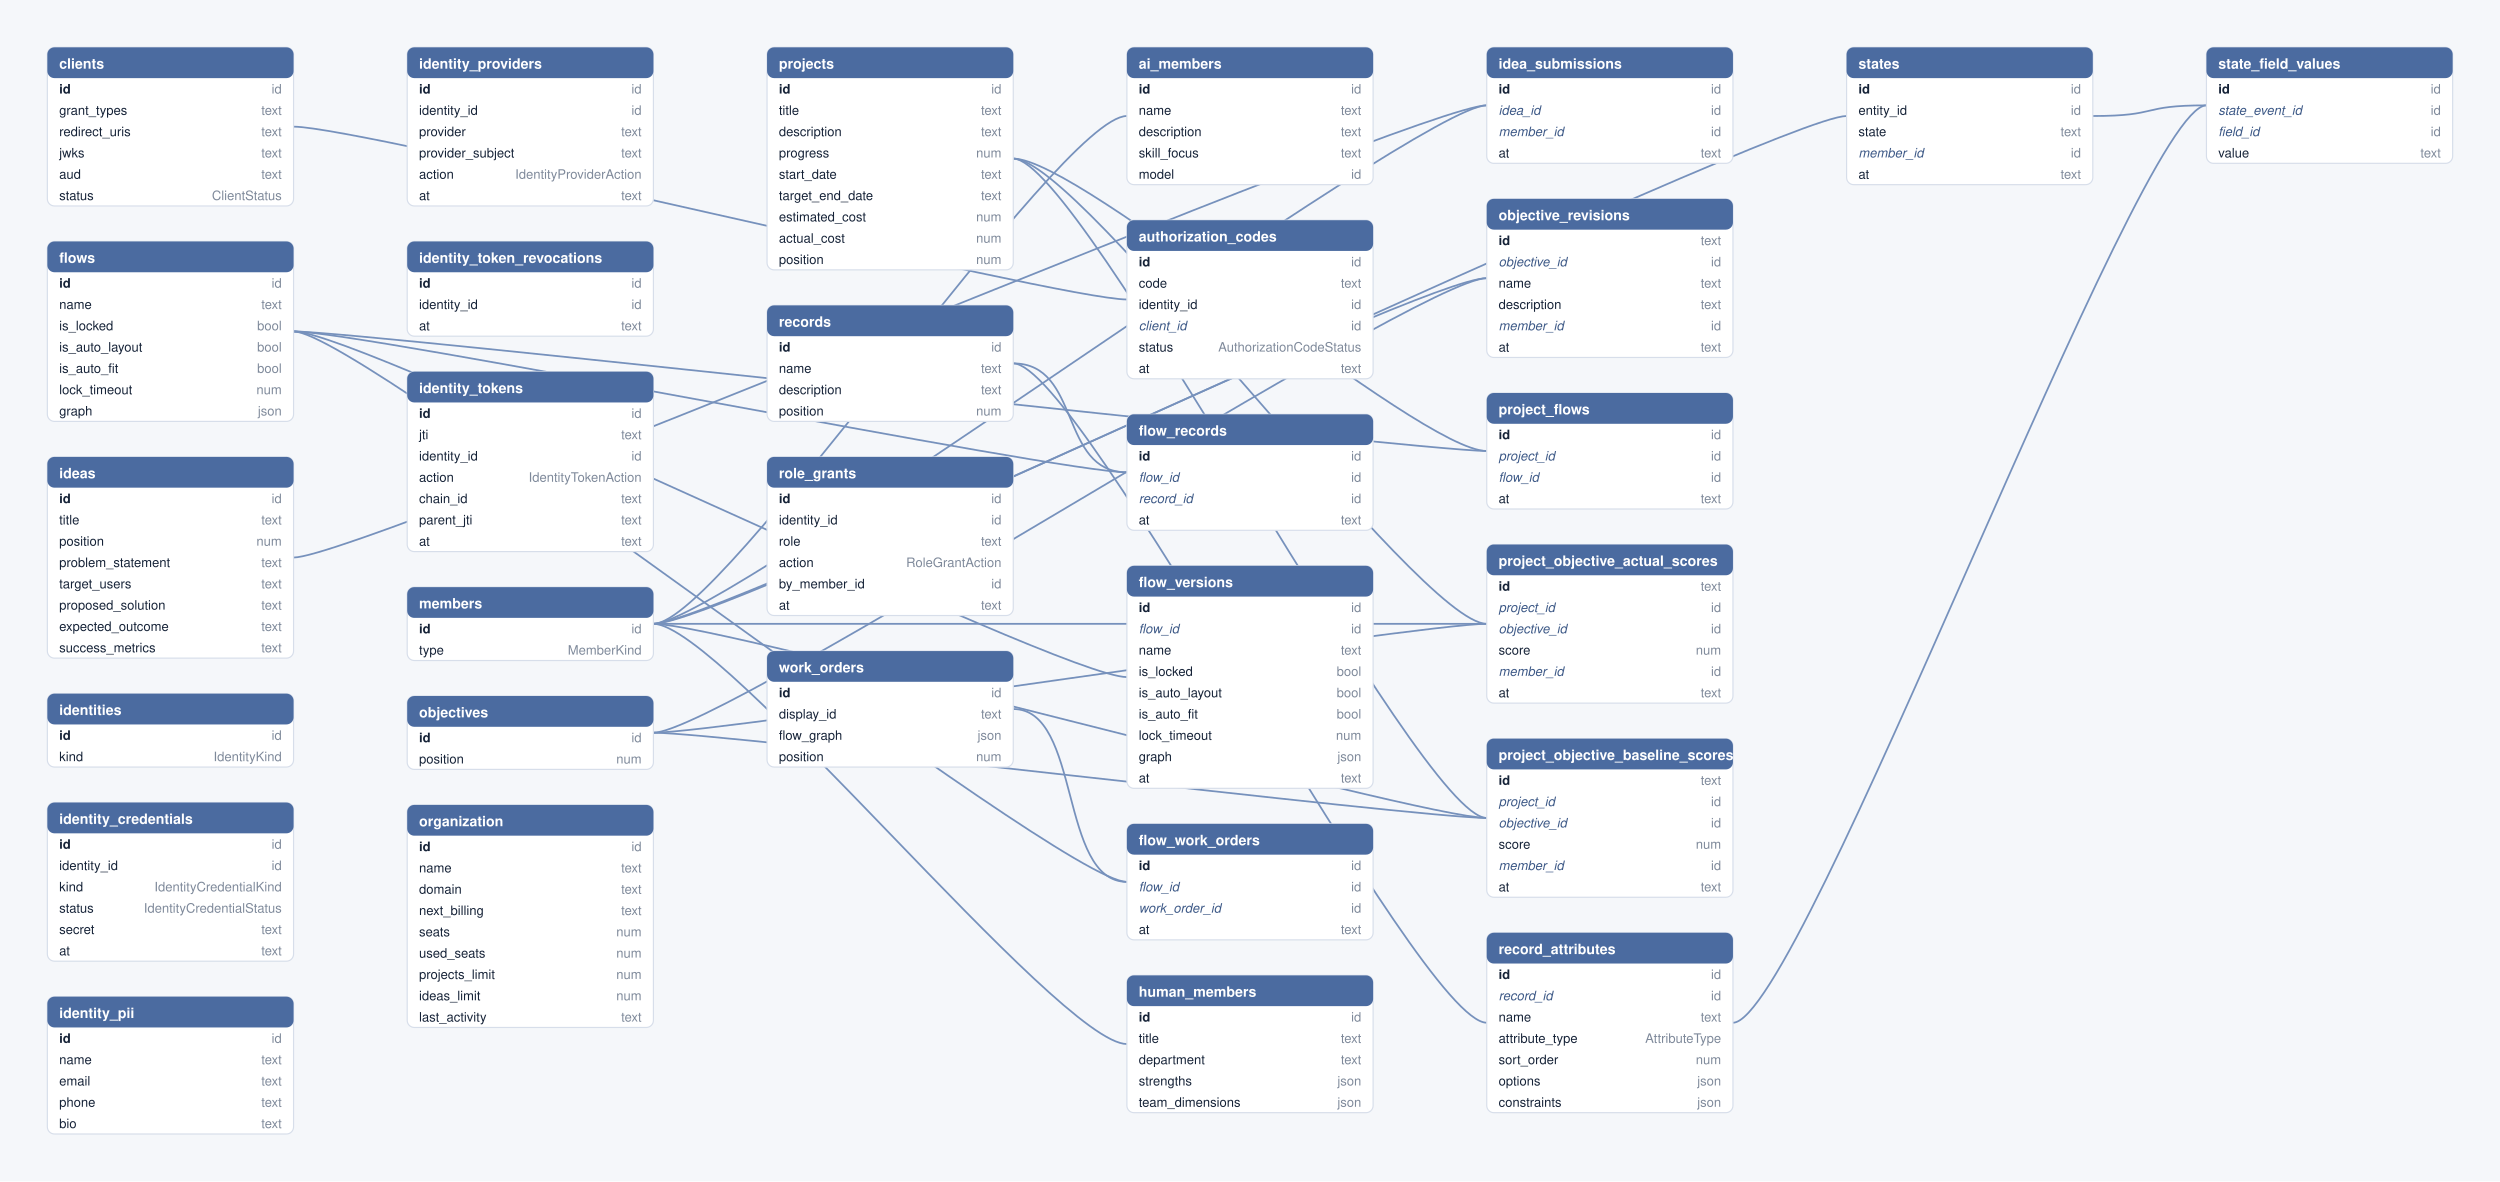
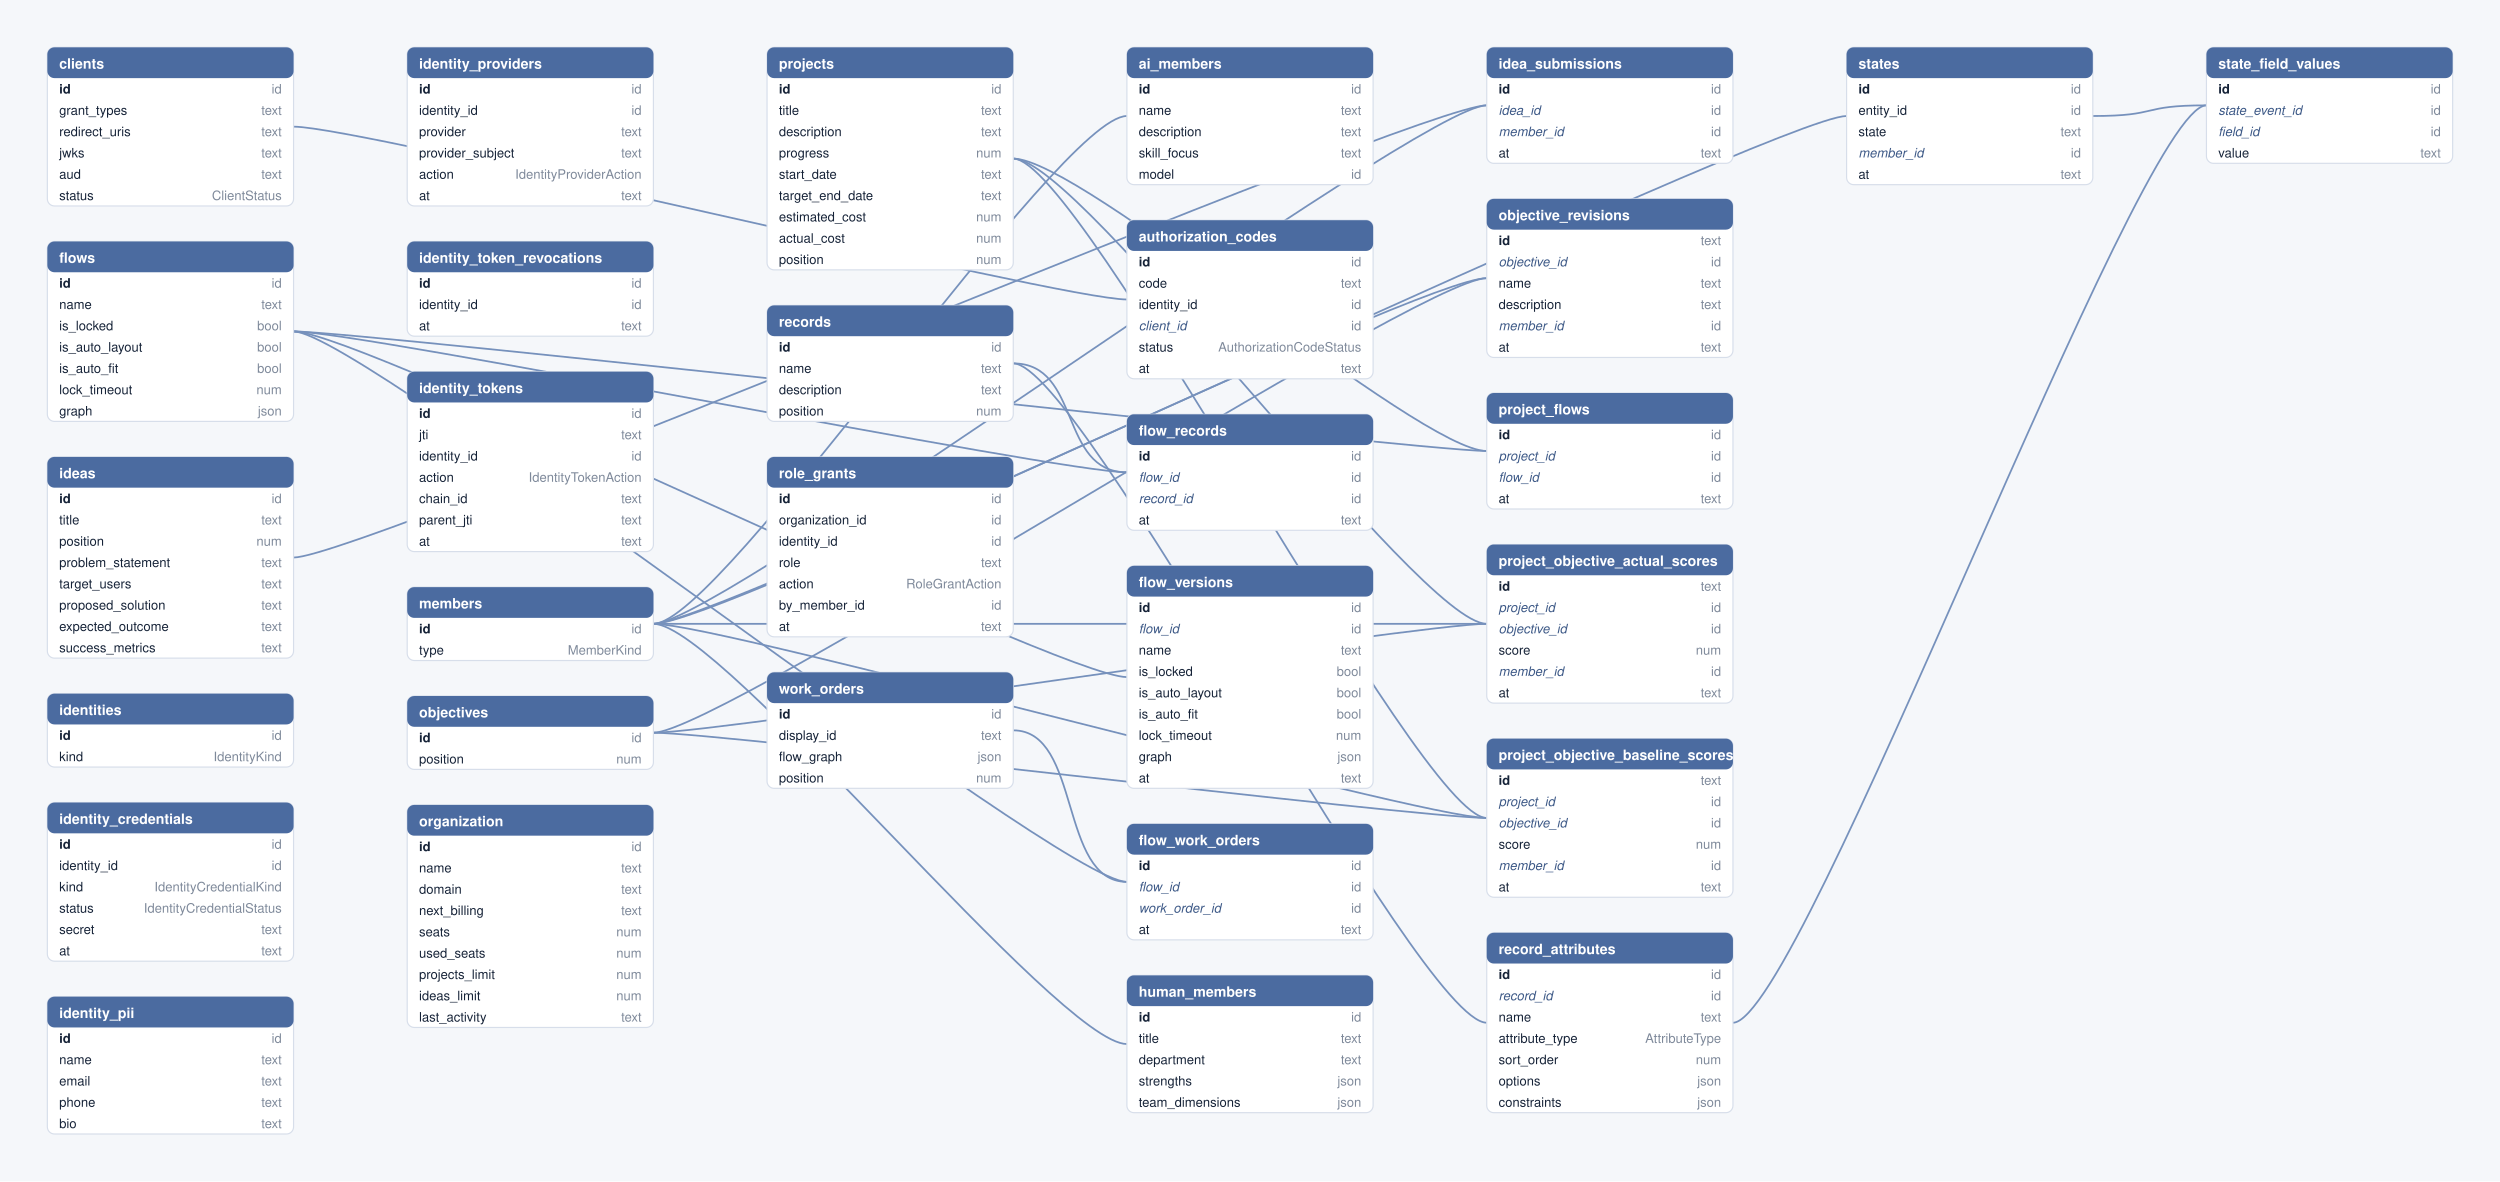
<svg xmlns="http://www.w3.org/2000/svg" viewBox="0 0 2112 998" width="2112" height="998">
  <defs>
    <style>
      text { font-family: ui-sans-serif, system-ui,
        'Segoe UI', Helvetica, Arial, sans-serif; }
      .box { fill: hsl(0 0% 100%);
        stroke: hsl(217 30% 88%); stroke-width: 1; }
      .head { fill: hsl(217 36% 46%); }
      .thead { fill: hsl(0 0% 100%); font-size: 12px;
        font-weight: 700; }
      .col, .pk, .fk, .type { font-size: 11px; }
      .col { fill: hsl(217 45% 15%); }
      .pk { fill: hsl(217 45% 15%); font-weight: 700; }
      .fk { fill: hsl(217 38% 38%);
        font-style: italic; }
      .type { fill: hsl(217 12% 55%);
        text-anchor: end; }
      .edge { fill: none; stroke: hsl(217 34% 60%);
        stroke-width: 1.5; }
    </style>
  </defs>
  <rect x="0" y="0" width="2112" height="998" fill="hsl(217 30% 97%)" />
  <path class="edge" d="M 952 882 C 894.4 882, 609.6 527, 552 527" />
  <path class="edge" d="M 952 98 C 894.4 98, 609.6 527, 552 527" />
  <path class="edge" d="M 952 253 C 894.4 253, 305.6 107, 248 107" />
  <path class="edge" d="M 952 572 C 894.4 572, 305.6 280, 248 280" />
  <path class="edge" d="M 1256 381 C 1198.4 381, 913.6 134, 856 134" />
  <path class="edge" d="M 1256 381 C 1198.4 381, 305.6 280, 248 280" />
  <path class="edge" d="M 952 745 C 894.4 745, 305.6 280, 248 280" />
-   <path class="edge" d="M 952 745 C 894.4 745, 913.6 599, 856 599" />
+   <path class="edge" d="M 952 745 C 894.4 745, 913.6 617, 856 617" />
  <path class="edge" d="M 1864 89 C 1806.4 89, 1825.6 98, 1768 98" />
  <path class="edge" d="M 1864 89 C 1806.4 89, 1521.6 864, 1464 864" />
  <path class="edge" d="M 1256 864 C 1198.4 864, 913.6 307, 856 307" />
  <path class="edge" d="M 952 399 C 894.4 399, 305.6 280, 248 280" />
  <path class="edge" d="M 952 399 C 894.4 399, 913.6 307, 856 307" />
  <path class="edge" d="M 1256 89 C 1198.4 89, 305.6 471, 248 471" />
  <path class="edge" d="M 1256 89 C 1198.4 89, 609.6 527, 552 527" />
  <path class="edge" d="M 1256 235 C 1198.4 235, 609.6 619, 552 619" />
  <path class="edge" d="M 1256 235 C 1198.4 235, 609.6 527, 552 527" />
  <path class="edge" d="M 1256 691 C 1198.4 691, 913.6 134, 856 134" />
  <path class="edge" d="M 1256 691 C 1198.4 691, 609.6 619, 552 619" />
  <path class="edge" d="M 1256 691 C 1198.4 691, 609.6 527, 552 527" />
  <path class="edge" d="M 1256 527 C 1198.4 527, 913.6 134, 856 134" />
  <path class="edge" d="M 1256 527 C 1198.4 527, 609.6 619, 552 619" />
  <path class="edge" d="M 1256 527 C 1198.4 527, 609.6 527, 552 527" />
  <path class="edge" d="M 1560 98 C 1502.4 98, 609.6 527, 552 527" />
  <g class="table">
    <rect class="box" x="344" y="496" width="208" height="62" rx="6" />
    <rect class="head" x="344" y="496" width="208" height="26" rx="6" />
    <text class="thead" x="354" y="514">members</text>
    <text class="pk" x="354" y="535">id</text>
    <text class="type" x="542" y="535">id</text>
    <text class="col" x="354" y="553">type</text>
    <text class="type" x="542" y="553">MemberKind</text>
  </g>
  <g class="table">
    <rect class="box" x="952" y="824" width="208" height="116" rx="6" />
    <rect class="head" x="952" y="824" width="208" height="26" rx="6" />
    <text class="thead" x="962" y="842">human_members</text>
    <text class="pk" x="962" y="863">id</text>
    <text class="type" x="1150" y="863">id</text>
    <text class="col" x="962" y="881">title</text>
    <text class="type" x="1150" y="881">text</text>
    <text class="col" x="962" y="899">department</text>
    <text class="type" x="1150" y="899">text</text>
    <text class="col" x="962" y="917">strengths</text>
    <text class="type" x="1150" y="917">json</text>
    <text class="col" x="962" y="935">team_dimensions</text>
    <text class="type" x="1150" y="935">json</text>
  </g>
  <g class="table">
    <rect class="box" x="952" y="40" width="208" height="116" rx="6" />
    <rect class="head" x="952" y="40" width="208" height="26" rx="6" />
    <text class="thead" x="962" y="58">ai_members</text>
    <text class="pk" x="962" y="79">id</text>
    <text class="type" x="1150" y="79">id</text>
    <text class="col" x="962" y="97">name</text>
    <text class="type" x="1150" y="97">text</text>
    <text class="col" x="962" y="115">description</text>
    <text class="type" x="1150" y="115">text</text>
    <text class="col" x="962" y="133">skill_focus</text>
    <text class="type" x="1150" y="133">text</text>
    <text class="col" x="962" y="151">model</text>
    <text class="type" x="1150" y="151">id</text>
  </g>
  <g class="table">
    <rect class="box" x="40" y="586" width="208" height="62" rx="6" />
    <rect class="head" x="40" y="586" width="208" height="26" rx="6" />
    <text class="thead" x="50" y="604">identities</text>
    <text class="pk" x="50" y="625">id</text>
    <text class="type" x="238" y="625">id</text>
    <text class="col" x="50" y="643">kind</text>
    <text class="type" x="238" y="643">IdentityKind</text>
  </g>
  <g class="table">
    <rect class="box" x="40" y="842" width="208" height="116" rx="6" />
    <rect class="head" x="40" y="842" width="208" height="26" rx="6" />
    <text class="thead" x="50" y="860">identity_pii</text>
    <text class="pk" x="50" y="881">id</text>
    <text class="type" x="238" y="881">id</text>
    <text class="col" x="50" y="899">name</text>
    <text class="type" x="238" y="899">text</text>
    <text class="col" x="50" y="917">email</text>
    <text class="type" x="238" y="917">text</text>
    <text class="col" x="50" y="935">phone</text>
    <text class="type" x="238" y="935">text</text>
    <text class="col" x="50" y="953">bio</text>
    <text class="type" x="238" y="953">text</text>
  </g>
  <g class="table">
    <rect class="box" x="40" y="678" width="208" height="134" rx="6" />
    <rect class="head" x="40" y="678" width="208" height="26" rx="6" />
    <text class="thead" x="50" y="696">identity_credentials</text>
    <text class="pk" x="50" y="717">id</text>
    <text class="type" x="238" y="717">id</text>
    <text class="col" x="50" y="735">identity_id</text>
    <text class="type" x="238" y="735">id</text>
    <text class="col" x="50" y="753">kind</text>
    <text class="type" x="238" y="753">IdentityCredentialKind</text>
    <text class="col" x="50" y="771">status</text>
    <text class="type" x="238" y="771">IdentityCredentialStatus</text>
    <text class="col" x="50" y="789">secret</text>
    <text class="type" x="238" y="789">text</text>
    <text class="col" x="50" y="807">at</text>
    <text class="type" x="238" y="807">text</text>
  </g>
  <g class="table">
    <rect class="box" x="344" y="204" width="208" height="80" rx="6" />
    <rect class="head" x="344" y="204" width="208" height="26" rx="6" />
    <text class="thead" x="354" y="222">identity_token_revocations</text>
    <text class="pk" x="354" y="243">id</text>
    <text class="type" x="542" y="243">id</text>
    <text class="col" x="354" y="261">identity_id</text>
    <text class="type" x="542" y="261">id</text>
    <text class="col" x="354" y="279">at</text>
    <text class="type" x="542" y="279">text</text>
  </g>
  <g class="table">
-     <rect class="box" x="648" y="386" width="208" height="134" rx="6" />
+     <rect class="box" x="648" y="386" width="208" height="152" rx="6" />
    <rect class="head" x="648" y="386" width="208" height="26" rx="6" />
    <text class="thead" x="658" y="404">role_grants</text>
    <text class="pk" x="658" y="425">id</text>
    <text class="type" x="846" y="425">id</text>
-     <text class="col" x="658" y="443">identity_id</text>
+     <text class="col" x="658" y="443">organization_id</text>
    <text class="type" x="846" y="443">id</text>
-     <text class="col" x="658" y="461">role</text>
-     <text class="type" x="846" y="461">text</text>
-     <text class="col" x="658" y="479">action</text>
-     <text class="type" x="846" y="479">RoleGrantAction</text>
-     <text class="col" x="658" y="497">by_member_id</text>
-     <text class="type" x="846" y="497">id</text>
-     <text class="col" x="658" y="515">at</text>
-     <text class="type" x="846" y="515">text</text>
+     <text class="col" x="658" y="461">identity_id</text>
+     <text class="type" x="846" y="461">id</text>
+     <text class="col" x="658" y="479">role</text>
+     <text class="type" x="846" y="479">text</text>
+     <text class="col" x="658" y="497">action</text>
+     <text class="type" x="846" y="497">RoleGrantAction</text>
+     <text class="col" x="658" y="515">by_member_id</text>
+     <text class="type" x="846" y="515">id</text>
+     <text class="col" x="658" y="533">at</text>
+     <text class="type" x="846" y="533">text</text>
  </g>
  <g class="table">
    <rect class="box" x="344" y="314" width="208" height="152" rx="6" />
    <rect class="head" x="344" y="314" width="208" height="26" rx="6" />
    <text class="thead" x="354" y="332">identity_tokens</text>
    <text class="pk" x="354" y="353">id</text>
    <text class="type" x="542" y="353">id</text>
    <text class="col" x="354" y="371">jti</text>
    <text class="type" x="542" y="371">text</text>
    <text class="col" x="354" y="389">identity_id</text>
    <text class="type" x="542" y="389">id</text>
    <text class="col" x="354" y="407">action</text>
    <text class="type" x="542" y="407">IdentityTokenAction</text>
    <text class="col" x="354" y="425">chain_id</text>
    <text class="type" x="542" y="425">text</text>
    <text class="col" x="354" y="443">parent_jti</text>
    <text class="type" x="542" y="443">text</text>
    <text class="col" x="354" y="461">at</text>
    <text class="type" x="542" y="461">text</text>
  </g>
  <g class="table">
    <rect class="box" x="40" y="40" width="208" height="134" rx="6" />
    <rect class="head" x="40" y="40" width="208" height="26" rx="6" />
    <text class="thead" x="50" y="58">clients</text>
    <text class="pk" x="50" y="79">id</text>
    <text class="type" x="238" y="79">id</text>
    <text class="col" x="50" y="97">grant_types</text>
    <text class="type" x="238" y="97">text</text>
    <text class="col" x="50" y="115">redirect_uris</text>
    <text class="type" x="238" y="115">text</text>
    <text class="col" x="50" y="133">jwks</text>
    <text class="type" x="238" y="133">text</text>
    <text class="col" x="50" y="151">aud</text>
    <text class="type" x="238" y="151">text</text>
    <text class="col" x="50" y="169">status</text>
    <text class="type" x="238" y="169">ClientStatus</text>
  </g>
  <g class="table">
    <rect class="box" x="344" y="40" width="208" height="134" rx="6" />
    <rect class="head" x="344" y="40" width="208" height="26" rx="6" />
    <text class="thead" x="354" y="58">identity_providers</text>
    <text class="pk" x="354" y="79">id</text>
    <text class="type" x="542" y="79">id</text>
    <text class="col" x="354" y="97">identity_id</text>
    <text class="type" x="542" y="97">id</text>
    <text class="col" x="354" y="115">provider</text>
    <text class="type" x="542" y="115">text</text>
    <text class="col" x="354" y="133">provider_subject</text>
    <text class="type" x="542" y="133">text</text>
    <text class="col" x="354" y="151">action</text>
    <text class="type" x="542" y="151">IdentityProviderAction</text>
    <text class="col" x="354" y="169">at</text>
    <text class="type" x="542" y="169">text</text>
  </g>
  <g class="table">
    <rect class="box" x="952" y="186" width="208" height="134" rx="6" />
    <rect class="head" x="952" y="186" width="208" height="26" rx="6" />
    <text class="thead" x="962" y="204">authorization_codes</text>
    <text class="pk" x="962" y="225">id</text>
    <text class="type" x="1150" y="225">id</text>
    <text class="col" x="962" y="243">code</text>
    <text class="type" x="1150" y="243">text</text>
    <text class="col" x="962" y="261">identity_id</text>
    <text class="type" x="1150" y="261">id</text>
    <text class="fk" x="962" y="279">client_id</text>
    <text class="type" x="1150" y="279">id</text>
    <text class="col" x="962" y="297">status</text>
    <text class="type" x="1150" y="297">AuthorizationCodeStatus</text>
    <text class="col" x="962" y="315">at</text>
    <text class="type" x="1150" y="315">text</text>
  </g>
  <g class="table">
    <rect class="box" x="40" y="386" width="208" height="170" rx="6" />
    <rect class="head" x="40" y="386" width="208" height="26" rx="6" />
    <text class="thead" x="50" y="404">ideas</text>
    <text class="pk" x="50" y="425">id</text>
    <text class="type" x="238" y="425">id</text>
    <text class="col" x="50" y="443">title</text>
    <text class="type" x="238" y="443">text</text>
    <text class="col" x="50" y="461">position</text>
    <text class="type" x="238" y="461">num</text>
    <text class="col" x="50" y="479">problem_statement</text>
    <text class="type" x="238" y="479">text</text>
    <text class="col" x="50" y="497">target_users</text>
    <text class="type" x="238" y="497">text</text>
    <text class="col" x="50" y="515">proposed_solution</text>
    <text class="type" x="238" y="515">text</text>
    <text class="col" x="50" y="533">expected_outcome</text>
    <text class="type" x="238" y="533">text</text>
    <text class="col" x="50" y="551">success_metrics</text>
    <text class="type" x="238" y="551">text</text>
  </g>
  <g class="table">
    <rect class="box" x="648" y="40" width="208" height="188" rx="6" />
    <rect class="head" x="648" y="40" width="208" height="26" rx="6" />
    <text class="thead" x="658" y="58">projects</text>
    <text class="pk" x="658" y="79">id</text>
    <text class="type" x="846" y="79">id</text>
    <text class="col" x="658" y="97">title</text>
    <text class="type" x="846" y="97">text</text>
    <text class="col" x="658" y="115">description</text>
    <text class="type" x="846" y="115">text</text>
    <text class="col" x="658" y="133">progress</text>
    <text class="type" x="846" y="133">num</text>
    <text class="col" x="658" y="151">start_date</text>
    <text class="type" x="846" y="151">text</text>
    <text class="col" x="658" y="169">target_end_date</text>
    <text class="type" x="846" y="169">text</text>
    <text class="col" x="658" y="187">estimated_cost</text>
    <text class="type" x="846" y="187">num</text>
    <text class="col" x="658" y="205">actual_cost</text>
    <text class="type" x="846" y="205">num</text>
    <text class="col" x="658" y="223">position</text>
    <text class="type" x="846" y="223">num</text>
  </g>
  <g class="table">
    <rect class="box" x="40" y="204" width="208" height="152" rx="6" />
    <rect class="head" x="40" y="204" width="208" height="26" rx="6" />
    <text class="thead" x="50" y="222">flows</text>
    <text class="pk" x="50" y="243">id</text>
    <text class="type" x="238" y="243">id</text>
    <text class="col" x="50" y="261">name</text>
    <text class="type" x="238" y="261">text</text>
    <text class="col" x="50" y="279">is_locked</text>
    <text class="type" x="238" y="279">bool</text>
    <text class="col" x="50" y="297">is_auto_layout</text>
    <text class="type" x="238" y="297">bool</text>
    <text class="col" x="50" y="315">is_auto_fit</text>
    <text class="type" x="238" y="315">bool</text>
    <text class="col" x="50" y="333">lock_timeout</text>
    <text class="type" x="238" y="333">num</text>
    <text class="col" x="50" y="351">graph</text>
    <text class="type" x="238" y="351">json</text>
  </g>
  <g class="table">
    <rect class="box" x="952" y="478" width="208" height="188" rx="6" />
    <rect class="head" x="952" y="478" width="208" height="26" rx="6" />
    <text class="thead" x="962" y="496">flow_versions</text>
    <text class="pk" x="962" y="517">id</text>
    <text class="type" x="1150" y="517">id</text>
    <text class="fk" x="962" y="535">flow_id</text>
    <text class="type" x="1150" y="535">id</text>
    <text class="col" x="962" y="553">name</text>
    <text class="type" x="1150" y="553">text</text>
    <text class="col" x="962" y="571">is_locked</text>
    <text class="type" x="1150" y="571">bool</text>
    <text class="col" x="962" y="589">is_auto_layout</text>
    <text class="type" x="1150" y="589">bool</text>
    <text class="col" x="962" y="607">is_auto_fit</text>
    <text class="type" x="1150" y="607">bool</text>
    <text class="col" x="962" y="625">lock_timeout</text>
    <text class="type" x="1150" y="625">num</text>
    <text class="col" x="962" y="643">graph</text>
    <text class="type" x="1150" y="643">json</text>
    <text class="col" x="962" y="661">at</text>
    <text class="type" x="1150" y="661">text</text>
  </g>
  <g class="table">
    <rect class="box" x="1256" y="332" width="208" height="98" rx="6" />
    <rect class="head" x="1256" y="332" width="208" height="26" rx="6" />
    <text class="thead" x="1266" y="350">project_flows</text>
    <text class="pk" x="1266" y="371">id</text>
    <text class="type" x="1454" y="371">id</text>
    <text class="fk" x="1266" y="389">project_id</text>
    <text class="type" x="1454" y="389">id</text>
    <text class="fk" x="1266" y="407">flow_id</text>
    <text class="type" x="1454" y="407">id</text>
    <text class="col" x="1266" y="425">at</text>
    <text class="type" x="1454" y="425">text</text>
  </g>
  <g class="table">
-     <rect class="box" x="648" y="550" width="208" height="98" rx="6" />
-     <rect class="head" x="648" y="550" width="208" height="26" rx="6" />
-     <text class="thead" x="658" y="568">work_orders</text>
-     <text class="pk" x="658" y="589">id</text>
-     <text class="type" x="846" y="589">id</text>
-     <text class="col" x="658" y="607">display_id</text>
-     <text class="type" x="846" y="607">text</text>
-     <text class="col" x="658" y="625">flow_graph</text>
-     <text class="type" x="846" y="625">json</text>
-     <text class="col" x="658" y="643">position</text>
-     <text class="type" x="846" y="643">num</text>
+     <rect class="box" x="648" y="568" width="208" height="98" rx="6" />
+     <rect class="head" x="648" y="568" width="208" height="26" rx="6" />
+     <text class="thead" x="658" y="586">work_orders</text>
+     <text class="pk" x="658" y="607">id</text>
+     <text class="type" x="846" y="607">id</text>
+     <text class="col" x="658" y="625">display_id</text>
+     <text class="type" x="846" y="625">text</text>
+     <text class="col" x="658" y="643">flow_graph</text>
+     <text class="type" x="846" y="643">json</text>
+     <text class="col" x="658" y="661">position</text>
+     <text class="type" x="846" y="661">num</text>
  </g>
  <g class="table">
    <rect class="box" x="952" y="696" width="208" height="98" rx="6" />
    <rect class="head" x="952" y="696" width="208" height="26" rx="6" />
    <text class="thead" x="962" y="714">flow_work_orders</text>
    <text class="pk" x="962" y="735">id</text>
    <text class="type" x="1150" y="735">id</text>
    <text class="fk" x="962" y="753">flow_id</text>
    <text class="type" x="1150" y="753">id</text>
    <text class="fk" x="962" y="771">work_order_id</text>
    <text class="type" x="1150" y="771">id</text>
    <text class="col" x="962" y="789">at</text>
    <text class="type" x="1150" y="789">text</text>
  </g>
  <g class="table">
    <rect class="box" x="1864" y="40" width="208" height="98" rx="6" />
    <rect class="head" x="1864" y="40" width="208" height="26" rx="6" />
    <text class="thead" x="1874" y="58">state_field_values</text>
    <text class="pk" x="1874" y="79">id</text>
    <text class="type" x="2062" y="79">id</text>
    <text class="fk" x="1874" y="97">state_event_id</text>
    <text class="type" x="2062" y="97">id</text>
    <text class="fk" x="1874" y="115">field_id</text>
    <text class="type" x="2062" y="115">id</text>
    <text class="col" x="1874" y="133">value</text>
    <text class="type" x="2062" y="133">text</text>
  </g>
  <g class="table">
    <rect class="box" x="648" y="258" width="208" height="98" rx="6" />
    <rect class="head" x="648" y="258" width="208" height="26" rx="6" />
    <text class="thead" x="658" y="276">records</text>
    <text class="pk" x="658" y="297">id</text>
    <text class="type" x="846" y="297">id</text>
    <text class="col" x="658" y="315">name</text>
    <text class="type" x="846" y="315">text</text>
    <text class="col" x="658" y="333">description</text>
    <text class="type" x="846" y="333">text</text>
    <text class="col" x="658" y="351">position</text>
    <text class="type" x="846" y="351">num</text>
  </g>
  <g class="table">
    <rect class="box" x="1256" y="788" width="208" height="152" rx="6" />
    <rect class="head" x="1256" y="788" width="208" height="26" rx="6" />
    <text class="thead" x="1266" y="806">record_attributes</text>
    <text class="pk" x="1266" y="827">id</text>
    <text class="type" x="1454" y="827">id</text>
    <text class="fk" x="1266" y="845">record_id</text>
    <text class="type" x="1454" y="845">id</text>
    <text class="col" x="1266" y="863">name</text>
    <text class="type" x="1454" y="863">text</text>
    <text class="col" x="1266" y="881">attribute_type</text>
    <text class="type" x="1454" y="881">AttributeType</text>
    <text class="col" x="1266" y="899">sort_order</text>
    <text class="type" x="1454" y="899">num</text>
    <text class="col" x="1266" y="917">options</text>
    <text class="type" x="1454" y="917">json</text>
    <text class="col" x="1266" y="935">constraints</text>
    <text class="type" x="1454" y="935">json</text>
  </g>
  <g class="table">
    <rect class="box" x="952" y="350" width="208" height="98" rx="6" />
    <rect class="head" x="952" y="350" width="208" height="26" rx="6" />
    <text class="thead" x="962" y="368">flow_records</text>
    <text class="pk" x="962" y="389">id</text>
    <text class="type" x="1150" y="389">id</text>
    <text class="fk" x="962" y="407">flow_id</text>
    <text class="type" x="1150" y="407">id</text>
    <text class="fk" x="962" y="425">record_id</text>
    <text class="type" x="1150" y="425">id</text>
    <text class="col" x="962" y="443">at</text>
    <text class="type" x="1150" y="443">text</text>
  </g>
  <g class="table">
    <rect class="box" x="344" y="680" width="208" height="188" rx="6" />
    <rect class="head" x="344" y="680" width="208" height="26" rx="6" />
    <text class="thead" x="354" y="698">organization</text>
    <text class="pk" x="354" y="719">id</text>
    <text class="type" x="542" y="719">id</text>
    <text class="col" x="354" y="737">name</text>
    <text class="type" x="542" y="737">text</text>
    <text class="col" x="354" y="755">domain</text>
    <text class="type" x="542" y="755">text</text>
    <text class="col" x="354" y="773">next_billing</text>
    <text class="type" x="542" y="773">text</text>
    <text class="col" x="354" y="791">seats</text>
    <text class="type" x="542" y="791">num</text>
    <text class="col" x="354" y="809">used_seats</text>
    <text class="type" x="542" y="809">num</text>
    <text class="col" x="354" y="827">projects_limit</text>
    <text class="type" x="542" y="827">num</text>
    <text class="col" x="354" y="845">ideas_limit</text>
    <text class="type" x="542" y="845">num</text>
    <text class="col" x="354" y="863">last_activity</text>
    <text class="type" x="542" y="863">text</text>
  </g>
  <g class="table">
    <rect class="box" x="1256" y="40" width="208" height="98" rx="6" />
    <rect class="head" x="1256" y="40" width="208" height="26" rx="6" />
    <text class="thead" x="1266" y="58">idea_submissions</text>
    <text class="pk" x="1266" y="79">id</text>
    <text class="type" x="1454" y="79">id</text>
    <text class="fk" x="1266" y="97">idea_id</text>
    <text class="type" x="1454" y="97">id</text>
    <text class="fk" x="1266" y="115">member_id</text>
    <text class="type" x="1454" y="115">id</text>
    <text class="col" x="1266" y="133">at</text>
    <text class="type" x="1454" y="133">text</text>
  </g>
  <g class="table">
    <rect class="box" x="344" y="588" width="208" height="62" rx="6" />
    <rect class="head" x="344" y="588" width="208" height="26" rx="6" />
    <text class="thead" x="354" y="606">objectives</text>
    <text class="pk" x="354" y="627">id</text>
    <text class="type" x="542" y="627">id</text>
    <text class="col" x="354" y="645">position</text>
    <text class="type" x="542" y="645">num</text>
  </g>
  <g class="table">
    <rect class="box" x="1256" y="168" width="208" height="134" rx="6" />
    <rect class="head" x="1256" y="168" width="208" height="26" rx="6" />
    <text class="thead" x="1266" y="186">objective_revisions</text>
    <text class="pk" x="1266" y="207">id</text>
    <text class="type" x="1454" y="207">text</text>
    <text class="fk" x="1266" y="225">objective_id</text>
    <text class="type" x="1454" y="225">id</text>
    <text class="col" x="1266" y="243">name</text>
    <text class="type" x="1454" y="243">text</text>
    <text class="col" x="1266" y="261">description</text>
    <text class="type" x="1454" y="261">text</text>
    <text class="fk" x="1266" y="279">member_id</text>
    <text class="type" x="1454" y="279">id</text>
    <text class="col" x="1266" y="297">at</text>
    <text class="type" x="1454" y="297">text</text>
  </g>
  <g class="table">
    <rect class="box" x="1256" y="624" width="208" height="134" rx="6" />
    <rect class="head" x="1256" y="624" width="208" height="26" rx="6" />
    <text class="thead" x="1266" y="642">project_objective_baseline_scores</text>
    <text class="pk" x="1266" y="663">id</text>
    <text class="type" x="1454" y="663">text</text>
    <text class="fk" x="1266" y="681">project_id</text>
    <text class="type" x="1454" y="681">id</text>
    <text class="fk" x="1266" y="699">objective_id</text>
    <text class="type" x="1454" y="699">id</text>
    <text class="col" x="1266" y="717">score</text>
    <text class="type" x="1454" y="717">num</text>
    <text class="fk" x="1266" y="735">member_id</text>
    <text class="type" x="1454" y="735">id</text>
    <text class="col" x="1266" y="753">at</text>
    <text class="type" x="1454" y="753">text</text>
  </g>
  <g class="table">
    <rect class="box" x="1256" y="460" width="208" height="134" rx="6" />
    <rect class="head" x="1256" y="460" width="208" height="26" rx="6" />
    <text class="thead" x="1266" y="478">project_objective_actual_scores</text>
    <text class="pk" x="1266" y="499">id</text>
    <text class="type" x="1454" y="499">text</text>
    <text class="fk" x="1266" y="517">project_id</text>
    <text class="type" x="1454" y="517">id</text>
    <text class="fk" x="1266" y="535">objective_id</text>
    <text class="type" x="1454" y="535">id</text>
    <text class="col" x="1266" y="553">score</text>
    <text class="type" x="1454" y="553">num</text>
    <text class="fk" x="1266" y="571">member_id</text>
    <text class="type" x="1454" y="571">id</text>
    <text class="col" x="1266" y="589">at</text>
    <text class="type" x="1454" y="589">text</text>
  </g>
  <g class="table">
    <rect class="box" x="1560" y="40" width="208" height="116" rx="6" />
    <rect class="head" x="1560" y="40" width="208" height="26" rx="6" />
    <text class="thead" x="1570" y="58">states</text>
    <text class="pk" x="1570" y="79">id</text>
    <text class="type" x="1758" y="79">id</text>
    <text class="col" x="1570" y="97">entity_id</text>
    <text class="type" x="1758" y="97">id</text>
    <text class="col" x="1570" y="115">state</text>
    <text class="type" x="1758" y="115">text</text>
    <text class="fk" x="1570" y="133">member_id</text>
    <text class="type" x="1758" y="133">id</text>
    <text class="col" x="1570" y="151">at</text>
    <text class="type" x="1758" y="151">text</text>
  </g>
</svg>
